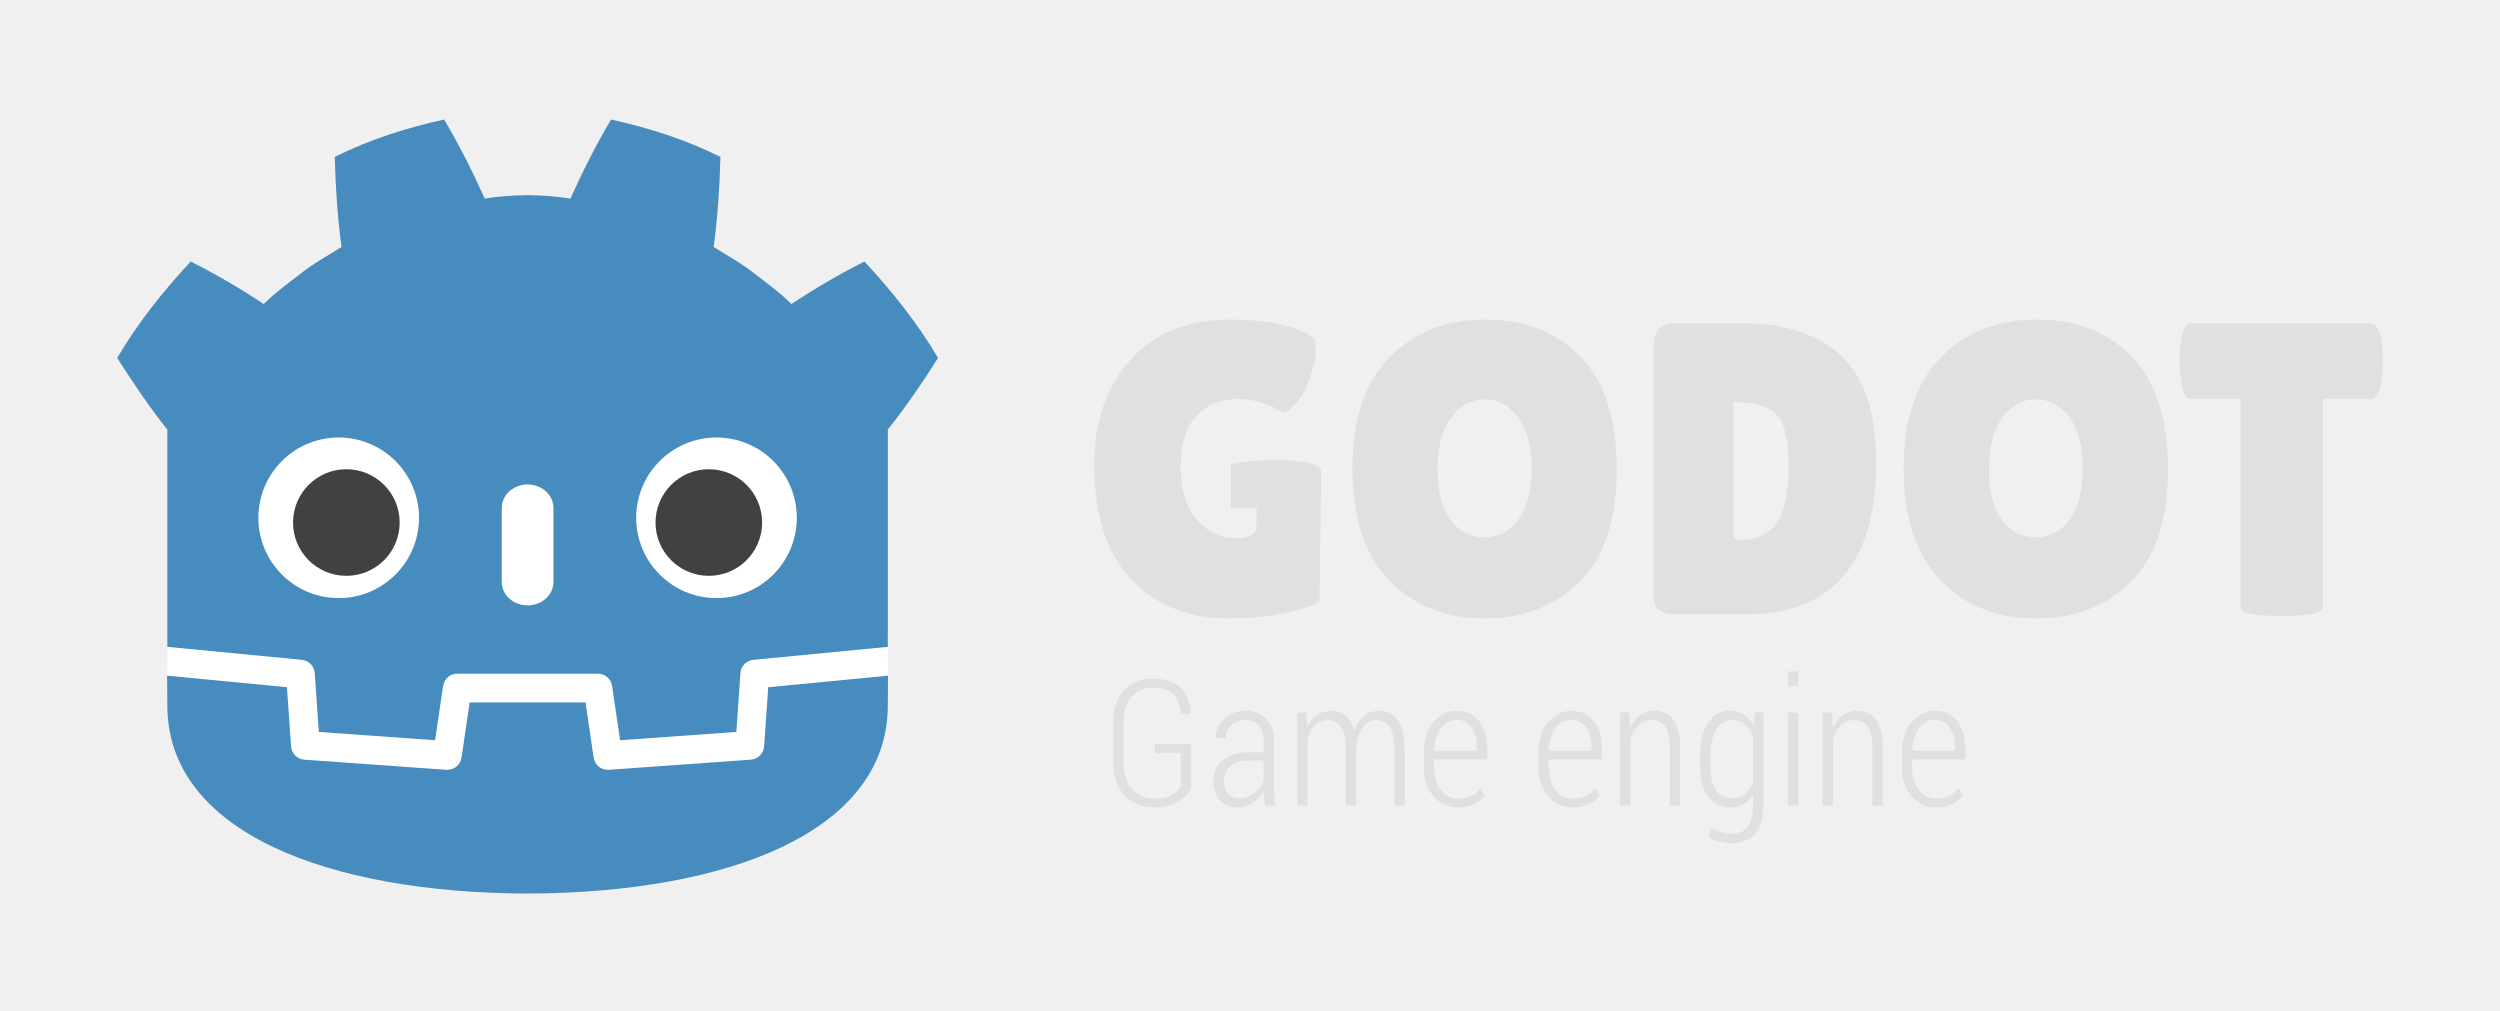
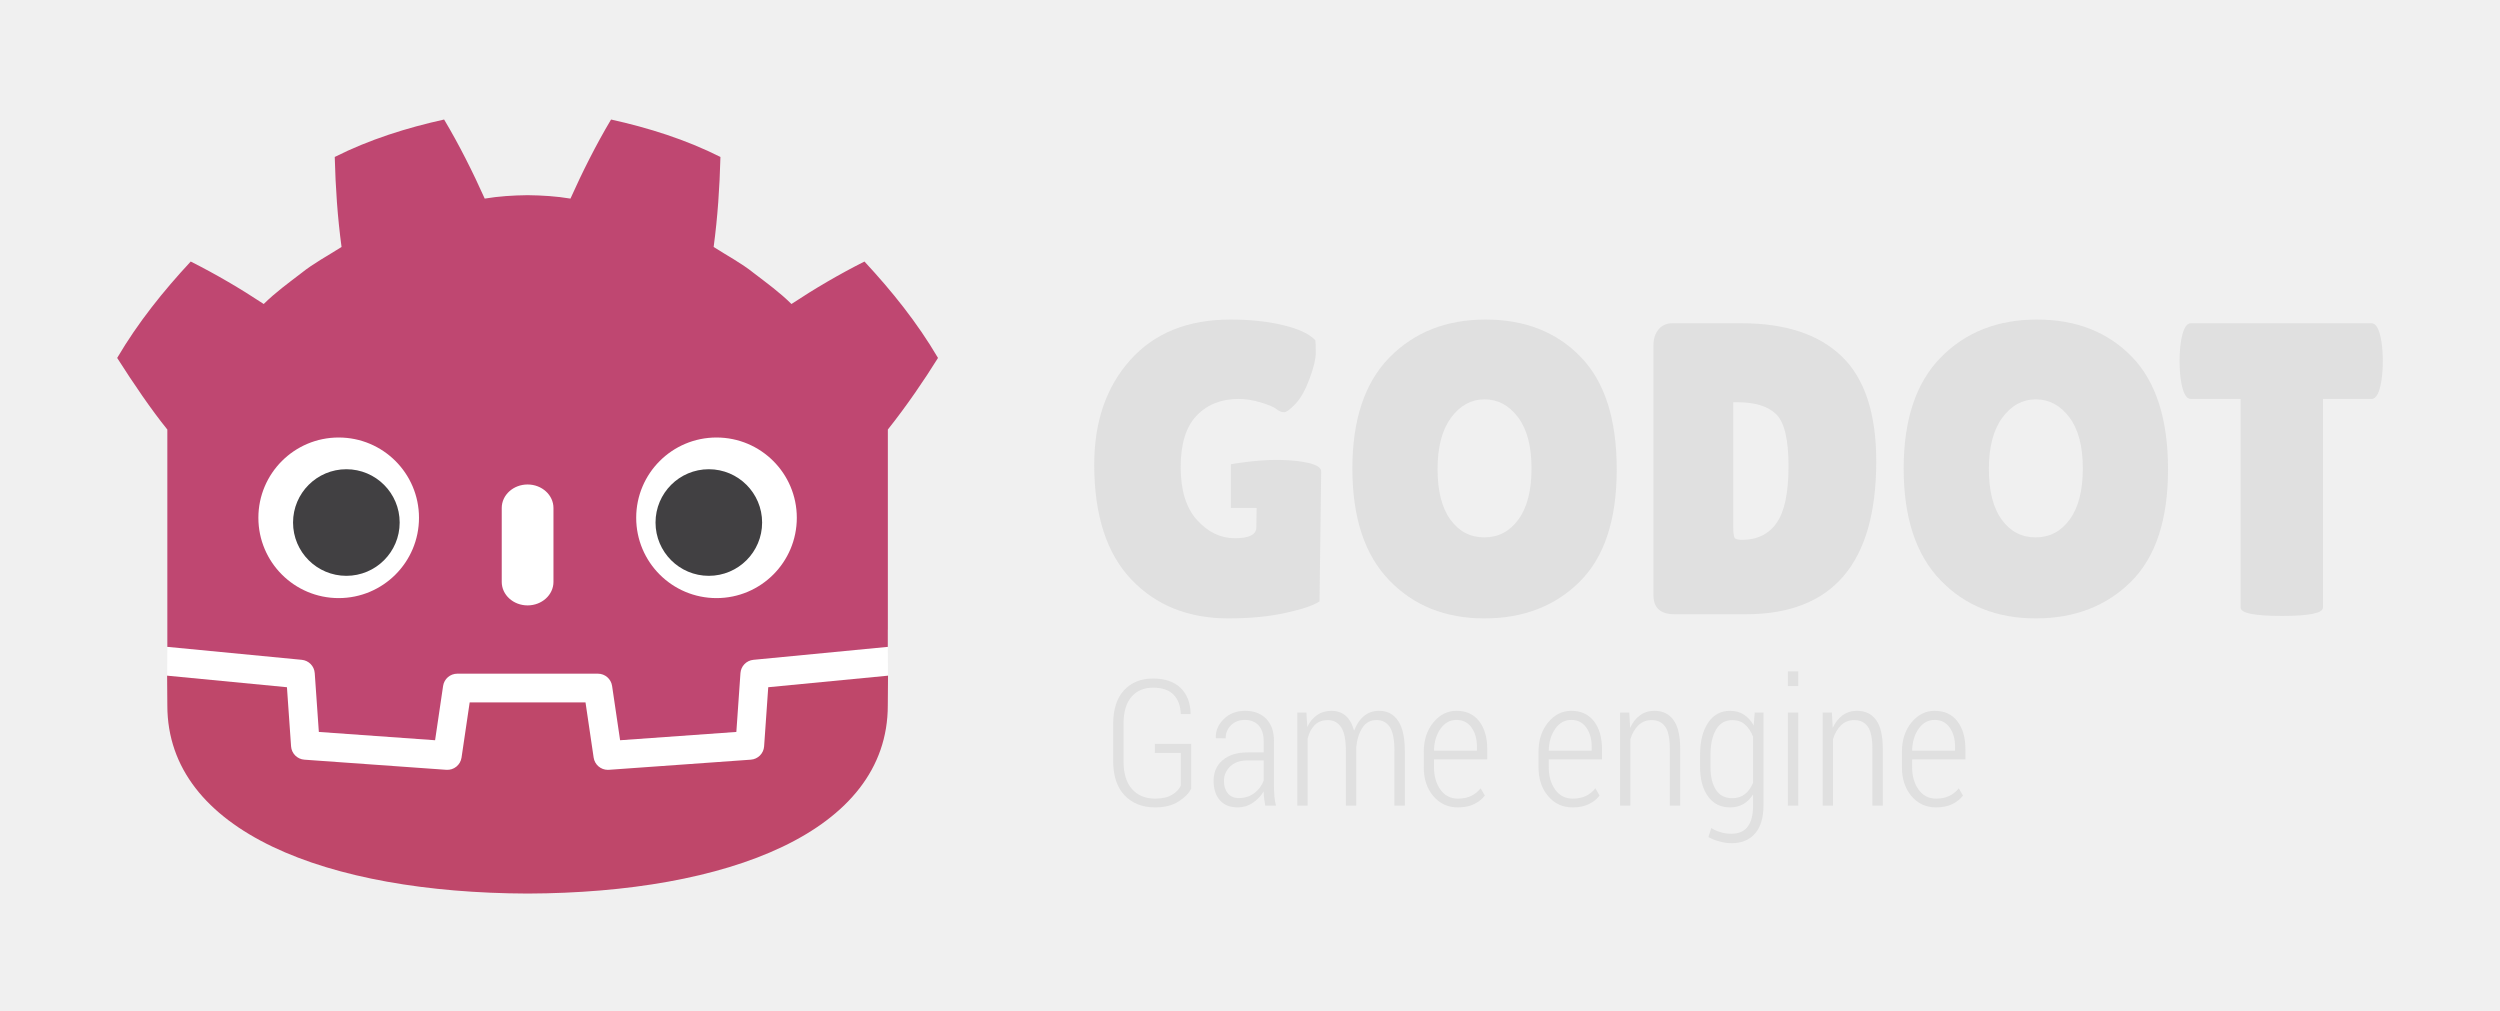
<svg xmlns="http://www.w3.org/2000/svg" id="svg2" version="1.1" xml:space="preserve" width="1024" height="414" viewBox="0 0 960 388.125">
  <defs id="defs6">
    <clipPath clipPathUnits="userSpaceOnUse" id="clipPath16">
      <path d="M 0,595.276 H 841.89 V 0 H 0 Z" id="path18" />
    </clipPath>
  </defs>
  <g id="g10" transform="matrix(1.25,0,0,-1.25,-94.25,597.4987)">
    <g id="g12">
      <g id="g14" clip-path="url(#clipPath16)">
        <g id="g20" transform="matrix(1.131053,0,0,1.131053,531.4495,355.3157)" style="stroke-width:0.884;fill:#e0e0e0;fill-opacity:1">
          <path d="m 0,0 c -3.611,0 -6.636,-1.659 -9.09,-4.967 -2.441,-3.311 -3.668,-7.958 -3.668,-13.938 0,-5.993 1.166,-10.581 3.503,-13.778 2.333,-3.207 5.398,-4.804 9.2,-4.804 3.8,0 6.887,1.617 9.258,4.862 2.371,3.233 3.559,7.861 3.559,13.886 0,6.02 -1.227,10.654 -3.673,13.89 C 6.646,-1.617 3.616,0 0,0 m -0.055,-59.493 c -10.573,0 -19.195,3.46 -25.859,10.379 -6.655,6.925 -9.984,17.03 -9.984,30.314 0,13.292 3.367,23.356 10.101,30.209 6.736,6.844 15.431,10.269 26.082,10.269 10.649,0 19.251,-3.363 25.794,-10.109 6.555,-6.733 9.827,-16.94 9.827,-30.591 0,-13.661 -3.348,-23.822 -10.05,-30.49 -6.702,-6.654 -15.333,-9.981 -25.911,-9.981" style="fill:#e0e0e0;fill-opacity:1;fill-rule:nonzero;stroke:none;stroke-width:0.884" id="path22" />
        </g>
        <g id="g24" transform="matrix(1.131053,0,0,1.131053,607.8515,354.431)" style="stroke-width:0.884;fill:#e0e0e0;fill-opacity:1">
          <path d="m 0,0 v -33.768 c 0,-1.577 0.116,-2.571 0.342,-2.988 0.224,-0.415 0.903,-0.623 2.029,-0.623 4.144,0 7.283,1.548 9.429,4.634 2.151,3.083 3.215,8.216 3.215,15.405 0,7.192 -1.113,11.878 -3.325,14.055 C 9.467,-1.102 5.946,0 1.129,0 Z m -21.675,-52.392 v 67.735 c 0,1.883 0.468,3.369 1.413,4.471 0.939,1.085 2.161,1.636 3.671,1.636 H 2.263 c 11.965,0 21.053,-3.018 27.257,-9.04 6.215,-6.02 9.322,-15.499 9.322,-28.447 0,-27.7 -11.821,-41.547 -35.456,-41.547 h -19.302 c -3.836,0 -5.759,1.727 -5.759,5.192" style="fill:#e0e0e0;fill-opacity:1;fill-rule:nonzero;stroke:none;stroke-width:0.884" id="path26" />
        </g>
        <g id="g28" transform="matrix(1.131053,0,0,1.131053,700.8107,355.3157)" style="stroke-width:0.884;fill:#e0e0e0;fill-opacity:1">
          <path d="m 0,0 c -3.612,0 -6.645,-1.659 -9.095,-4.967 -2.44,-3.311 -3.662,-7.958 -3.662,-13.938 0,-5.993 1.169,-10.581 3.499,-13.778 2.33,-3.207 5.398,-4.804 9.2,-4.804 3.801,0 6.89,1.617 9.258,4.862 2.372,3.233 3.56,7.861 3.56,13.886 0,6.02 -1.225,10.654 -3.671,13.89 C 6.642,-1.617 3.616,0 0,0 m -0.058,-59.493 c -10.577,0 -19.193,3.46 -25.851,10.379 -6.663,6.925 -9.993,17.03 -9.993,30.314 0,13.292 3.367,23.356 10.1,30.209 6.741,6.844 15.431,10.269 26.086,10.269 10.651,0 19.246,-3.363 25.797,-10.109 6.55,-6.733 9.822,-16.94 9.822,-30.591 0,-13.661 -3.349,-23.822 -10.05,-30.49 -6.699,-6.654 -15.338,-9.981 -25.911,-9.981" style="fill:#e0e0e0;fill-opacity:1;fill-rule:nonzero;stroke:none;stroke-width:0.884" id="path30" />
        </g>
        <g id="g32" transform="matrix(1.131053,0,0,1.131053,789.0113,291.3351)" style="stroke-width:0.884;fill:#e0e0e0;fill-opacity:1">
          <path d="m 0,0 c 0,-1.496 -3.721,-2.255 -11.176,-2.255 -7.448,0 -11.18,0.759 -11.18,2.255 v 56.681 h -13.545 c -1.281,0 -2.185,1.727 -2.71,5.198 -0.226,1.652 -0.334,3.343 -0.334,5.077 0,1.724 0.108,3.422 0.334,5.077 0.525,3.462 1.429,5.202 2.71,5.202 h 49.112 c 1.279,0 2.179,-1.74 2.712,-5.202 0.221,-1.655 0.335,-3.353 0.335,-5.077 0,-1.734 -0.114,-3.425 -0.335,-5.077 C 15.39,58.408 14.49,56.681 13.211,56.681 H 0 Z" style="fill:#e0e0e0;fill-opacity:1;fill-rule:nonzero;stroke:none;stroke-width:0.884" id="path34" />
        </g>
        <g id="g36" transform="matrix(1.131053,0,0,1.131053,468.2655,336.7128)" style="stroke-width:0.884;fill:#e0e0e0;fill-opacity:1">
          <path d="m 0,0 c -6.078,0.094 -13.034,-1.173 -13.034,-1.173 v -11.863 h 6.995 l -0.078,-5.288 c 0,-1.959 -1.942,-2.943 -5.815,-2.943 -3.878,0 -7.303,1.642 -10.274,4.917 -2.978,3.279 -4.459,8.072 -4.459,14.388 0,6.329 1.447,10.995 4.345,14.006 2.892,3.008 6.683,4.517 11.346,4.517 1.959,0 3.987,-0.316 6.096,-0.961 2.11,-0.639 3.519,-1.238 4.238,-1.799 0.713,-0.577 1.391,-0.85 2.032,-0.85 0.638,0 1.671,0.746 3.1,2.255 1.431,1.505 2.713,3.786 3.844,6.827 1.126,3.057 1.69,5.4 1.69,7.062 0,1.649 -0.036,2.786 -0.109,3.386 -1.581,1.73 -4.499,3.102 -8.755,4.122 -4.248,1.017 -9.011,1.522 -14.28,1.522 -11.594,0 -20.66,-3.65 -27.207,-10.95 -6.552,-7.303 -9.822,-16.783 -9.822,-28.452 0,-13.701 3.347,-24.087 10.041,-31.162 6.706,-7.074 15.51,-10.607 26.425,-10.607 5.87,0 11.08,0.505 15.632,1.522 4.557,1.013 7.586,2.053 9.093,3.105 l 0.452,35.33 C 11.496,-1.036 6.078,-0.104 0,0" style="fill:#e0e0e0;fill-opacity:1;fill-rule:nonzero;stroke:none;stroke-width:0.884" id="path38" />
        </g>
        <g id="g40" transform="matrix(1.131053,0,0,1.131053,441.3472,235.7512)" style="stroke-width:0.884;fill:#e0e0e0;fill-opacity:1">
          <path d="m 0,0 c -0.624,-1.28 -1.771,-2.454 -3.449,-3.516 -1.676,-1.069 -3.805,-1.6 -6.391,-1.6 -3.412,0 -6.156,1.075 -8.24,3.249 -2.076,2.157 -3.116,5.266 -3.116,9.323 v 10.116 c 0,3.969 0.98,7.013 2.946,9.138 1.962,2.108 4.59,3.177 7.872,3.177 3.208,0 5.695,-0.844 7.455,-2.513 1.755,-1.675 2.677,-4.015 2.757,-7.003 L -0.21,20.238 h -2.619 c -0.094,2.29 -0.759,4.057 -2.01,5.305 -1.244,1.238 -3.095,1.864 -5.539,1.864 -2.473,0 -4.432,-0.837 -5.866,-2.516 -1.43,-1.675 -2.143,-4.103 -2.143,-7.293 V 7.424 c 0,-3.308 0.771,-5.83 2.311,-7.567 1.54,-1.724 3.616,-2.588 6.236,-2.588 1.913,0 3.451,0.339 4.602,1.033 1.155,0.684 1.956,1.519 2.409,2.51 v 8.861 h -7.06 v 2.463 H 0 Z" style="fill:#e0e0e0;fill-opacity:1;fill-rule:nonzero;stroke:none;stroke-width:0.884" id="path42" />
        </g>
        <g id="g44" transform="matrix(1.131053,0,0,1.131053,456.0153,232.825)" style="stroke-width:0.884;fill:#e0e0e0;fill-opacity:1">
          <path d="m 0,0 c 1.553,0 2.936,0.44 4.144,1.336 1.21,0.9 2.058,2.037 2.561,3.422 v 5.468 H 2.213 c -1.91,0 -3.44,-0.541 -4.585,-1.623 C -3.52,7.528 -4.088,6.185 -4.088,4.588 -4.088,3.239 -3.733,2.131 -3.014,1.277 -2.296,0.42 -1.292,0 0,0 M 7.124,-2.04 C 6.984,-1.164 6.875,-0.453 6.806,0.104 6.739,0.671 6.705,1.235 6.705,1.808 5.938,0.554 4.948,-0.486 3.725,-1.301 2.504,-2.122 1.146,-2.529 -0.35,-2.529 c -2.092,0 -3.701,0.648 -4.84,1.946 -1.132,1.303 -1.704,3.059 -1.704,5.276 0,2.343 0.823,4.223 2.473,5.618 1.649,1.395 3.89,2.092 6.709,2.092 h 4.417 v 3.106 c 0,1.786 -0.456,3.193 -1.351,4.21 -0.914,1.004 -2.17,1.512 -3.791,1.512 -1.508,0 -2.752,-0.479 -3.728,-1.45 -0.973,-0.965 -1.456,-2.144 -1.456,-3.549 l -2.623,0.023 -0.046,0.137 c -0.074,1.906 0.647,3.591 2.168,5.084 1.515,1.489 3.459,2.229 5.825,2.229 2.338,0 4.22,-0.711 5.657,-2.128 1.429,-1.431 2.146,-3.471 2.146,-6.124 V 3.057 c 0,-0.903 0.042,-1.78 0.121,-2.617 0.081,-0.848 0.212,-1.665 0.417,-2.48 z" style="fill:#e0e0e0;fill-opacity:1;fill-rule:nonzero;stroke:none;stroke-width:0.884" id="path46" />
        </g>
        <g id="g48" transform="matrix(1.131053,0,0,1.131053,476.7303,259.1052)" style="stroke-width:0.884;fill:#e0e0e0;fill-opacity:1">
          <path d="m 0,0 0.24,-3.923 c 0.664,1.404 1.554,2.486 2.657,3.255 1.107,0.759 2.41,1.138 3.906,1.138 1.527,0 2.814,-0.444 3.852,-1.343 1.039,-0.896 1.805,-2.252 2.292,-4.074 0.623,1.682 1.505,3.011 2.65,3.973 1.145,0.964 2.534,1.444 4.143,1.444 2.217,0 3.937,-0.897 5.156,-2.692 1.224,-1.799 1.834,-4.559 1.834,-8.288 v -14.765 h -2.823 v 14.814 c 0,3.1 -0.429,5.283 -1.263,6.538 -0.839,1.257 -2.042,1.89 -3.598,1.89 -1.637,0 -2.915,-0.691 -3.834,-2.096 -0.914,-1.405 -1.478,-3.161 -1.683,-5.282 v -0.655 -15.209 H 10.72 v 14.798 c 0,3.027 -0.424,5.194 -1.292,6.488 -0.864,1.294 -2.066,1.936 -3.609,1.936 -1.475,0 -2.668,-0.45 -3.562,-1.342 -0.9,-0.897 -1.54,-2.125 -1.928,-3.683 V -25.275 H -2.477 V 0 Z" style="fill:#e0e0e0;fill-opacity:1;fill-rule:nonzero;stroke:none;stroke-width:0.884" id="path50" />
        </g>
        <g id="g52" transform="matrix(1.131053,0,0,1.131053,522.8228,256.8387)" style="stroke-width:0.884;fill:#e0e0e0;fill-opacity:1">
          <path d="m 0,0 c -1.758,0 -3.202,-0.802 -4.334,-2.402 -1.133,-1.606 -1.718,-3.585 -1.765,-5.944 h 11.66 v 1.082 c 0,2.086 -0.489,3.823 -1.469,5.201 C 3.106,-0.684 1.745,0 0,0 m 0.397,-23.76 c -2.725,0 -4.954,1.026 -6.685,3.073 -1.726,2.043 -2.591,4.657 -2.591,7.841 v 4.197 c 0,3.19 0.867,5.85 2.602,7.965 1.739,2.105 3.828,3.158 6.277,3.158 2.648,0 4.699,-0.939 6.164,-2.823 1.468,-1.887 2.201,-4.422 2.201,-7.603 v -2.773 H -6.099 v -2.102 c 0,-2.447 0.586,-4.484 1.752,-6.11 1.168,-1.63 2.755,-2.438 4.744,-2.438 1.382,0 2.585,0.244 3.588,0.724 1.003,0.491 1.863,1.179 2.578,2.082 l 1.149,-1.988 C 6.949,-21.525 5.96,-22.307 4.753,-22.887 3.549,-23.464 2.094,-23.76 0.397,-23.76" style="fill:#e0e0e0;fill-opacity:1;fill-rule:nonzero;stroke:none;stroke-width:0.884" id="path54" />
        </g>
        <g id="g56" transform="matrix(1.131053,0,0,1.131053,558.0805,256.8387)" style="stroke-width:0.884;fill:#e0e0e0;fill-opacity:1">
          <path d="M 0,0 C -1.763,0 -3.21,-0.802 -4.341,-2.402 -5.467,-4.008 -6.053,-5.987 -6.104,-8.346 H 5.559 v 1.082 c 0,2.086 -0.488,3.823 -1.474,5.201 C 3.104,-0.684 1.744,0 0,0 m 0.394,-23.76 c -2.726,0 -4.951,1.026 -6.679,3.073 -1.733,2.043 -2.6,4.657 -2.6,7.841 v 4.197 c 0,3.19 0.871,5.85 2.602,7.965 1.744,2.105 3.834,3.158 6.283,3.158 2.643,0 4.703,-0.939 6.164,-2.823 1.463,-1.887 2.197,-4.422 2.197,-7.603 v -2.773 H -6.104 v -2.102 c 0,-2.447 0.587,-4.484 1.76,-6.11 1.162,-1.63 2.742,-2.438 4.738,-2.438 1.387,0 2.585,0.244 3.585,0.724 1.007,0.491 1.866,1.179 2.589,2.082 l 1.141,-1.988 c -0.764,-0.968 -1.75,-1.75 -2.959,-2.33 -1.204,-0.577 -2.658,-0.873 -4.356,-0.873" style="fill:#e0e0e0;fill-opacity:1;fill-rule:nonzero;stroke:none;stroke-width:0.884" id="path58" />
        </g>
        <g id="g60" transform="matrix(1.131053,0,0,1.131053,575.9168,259.1052)" style="stroke-width:0.884;fill:#e0e0e0;fill-opacity:1">
          <path d="m 0,0 0.23,-4.178 c 0.674,1.483 1.564,2.634 2.682,3.435 1.108,0.805 2.413,1.213 3.914,1.213 2.258,0 3.988,-0.835 5.189,-2.513 1.214,-1.675 1.815,-4.279 1.815,-7.812 v -15.42 h -2.825 v 15.394 c 0,2.888 -0.423,4.905 -1.264,6.075 -0.836,1.17 -2.065,1.753 -3.665,1.753 -1.435,0 -2.638,-0.466 -3.603,-1.414 C 1.504,-4.406 0.782,-5.657 0.301,-7.234 V -25.275 H -2.504 V 0 Z" style="fill:#e0e0e0;fill-opacity:1;fill-rule:nonzero;stroke:none;stroke-width:0.884" id="path62" />
        </g>
        <g id="g64" transform="matrix(1.131053,0,0,1.131053,600.8685,242.3088)" style="stroke-width:0.884;fill:#e0e0e0;fill-opacity:1">
          <path d="m 0,0 c 0,-2.565 0.486,-4.605 1.472,-6.123 0.974,-1.532 2.457,-2.288 4.436,-2.288 1.356,0 2.498,0.361 3.435,1.101 0.934,0.74 1.672,1.77 2.218,3.077 v 12.52 c -0.525,1.346 -1.246,2.434 -2.157,3.272 -0.91,0.824 -2.062,1.238 -3.448,1.238 -1.975,0 -3.468,-0.86 -4.46,-2.587 C 0.497,8.48 0,6.224 0,3.454 Z m -2.833,3.454 c 0,3.582 0.723,6.459 2.177,8.627 1.442,2.157 3.448,3.239 6.004,3.239 1.419,0 2.664,-0.346 3.728,-1.04 1.066,-0.681 1.947,-1.678 2.654,-2.946 l 0.274,3.516 h 2.381 v -25.298 c 0,-3.239 -0.751,-5.749 -2.26,-7.525 -1.511,-1.769 -3.657,-2.665 -6.428,-2.665 -0.996,0 -2.067,0.156 -3.212,0.459 -1.147,0.303 -2.162,0.701 -3.052,1.2 l 0.776,2.463 c 0.759,-0.492 1.608,-0.873 2.548,-1.141 0.932,-0.277 1.895,-0.41 2.894,-0.41 2.009,0 3.498,0.645 4.46,1.932 0.966,1.304 1.45,3.19 1.45,5.687 v 3.057 c -0.717,-1.138 -1.597,-2.011 -2.64,-2.614 -1.039,-0.606 -2.253,-0.909 -3.622,-0.909 -2.539,0 -4.53,0.994 -5.968,2.982 C -2.11,-5.948 -2.833,-3.301 -2.833,0 Z" style="fill:#e0e0e0;fill-opacity:1;fill-rule:nonzero;stroke:none;stroke-width:0.884" id="path66" />
        </g>
        <path d="m 627.823,230.518 h -3.201 v 28.587 h 3.201 z m 0,36.726 h -3.201 v 4.504 h 3.201 z" style="fill:#e0e0e0;fill-opacity:1;fill-rule:nonzero;stroke:none;stroke-width:1" id="path68" />
        <g id="g70" transform="matrix(1.131053,0,0,1.131053,638.1538,259.1052)" style="stroke-width:0.884;fill:#e0e0e0;fill-opacity:1">
          <path d="m 0,0 0.23,-4.178 c 0.676,1.483 1.562,2.634 2.678,3.435 1.115,0.805 2.422,1.213 3.916,1.213 2.258,0 3.995,-0.835 5.199,-2.513 1.211,-1.675 1.807,-4.279 1.807,-7.812 v -15.42 h -2.825 v 15.394 c 0,2.888 -0.422,4.905 -1.261,6.075 -0.843,1.17 -2.063,1.753 -3.668,1.753 -1.434,0 -2.635,-0.466 -3.599,-1.414 C 1.51,-4.406 0.785,-5.657 0.306,-7.234 V -25.275 H -2.503 V 0 Z" style="fill:#e0e0e0;fill-opacity:1;fill-rule:nonzero;stroke:none;stroke-width:0.884" id="path72" />
        </g>
        <g id="g74" transform="matrix(1.131053,0,0,1.131053,669.7088,256.8387)" style="stroke-width:0.884;fill:#e0e0e0;fill-opacity:1">
          <path d="M 0,0 C -1.763,0 -3.208,-0.802 -4.334,-2.402 -5.463,-4.008 -6.052,-5.987 -6.102,-8.346 H 5.56 v 1.082 c 0,2.086 -0.486,3.823 -1.47,5.201 C 3.109,-0.684 1.747,0 0,0 m 0.401,-23.76 c -2.733,0 -4.958,1.026 -6.681,3.073 -1.73,2.043 -2.595,4.657 -2.595,7.841 v 4.197 c 0,3.19 0.865,5.85 2.6,7.965 1.739,2.105 3.831,3.158 6.275,3.158 2.646,0 4.706,-0.939 6.172,-2.823 1.462,-1.887 2.195,-4.422 2.195,-7.603 v -2.773 H -6.102 v -2.102 c 0,-2.447 0.59,-4.484 1.757,-6.11 1.166,-1.63 2.748,-2.438 4.746,-2.438 1.382,0 2.579,0.244 3.578,0.724 1.012,0.491 1.869,1.179 2.591,2.082 l 1.147,-1.988 c -0.769,-0.968 -1.755,-1.75 -2.962,-2.33 -1.203,-0.577 -2.658,-0.873 -4.354,-0.873" style="fill:#e0e0e0;fill-opacity:1;fill-rule:nonzero;stroke:none;stroke-width:0.884" id="path76" />
        </g>
        <g id="g78" transform="matrix(1.131053,0,0,1.131053,348.1311,279.2668)" style="stroke-width:0.884">
          <path d="m 0,0 c 0,0 -0.325,1.994 -0.515,1.976 l -36.182,-3.491 c -2.879,-0.278 -5.115,-2.574 -5.317,-5.459 l -0.994,-14.247 -27.992,-1.997 -1.904,12.912 c -0.424,2.872 -2.932,5.037 -5.835,5.037 h -38.188 c -2.902,0 -5.41,-2.165 -5.834,-5.037 l -1.905,-12.912 -27.992,1.997 -0.994,14.247 c -0.202,2.886 -2.438,5.182 -5.317,5.46 l -36.2,3.49 c -0.187,0.018 -0.324,-1.978 -0.511,-1.978 l -0.049,-7.83 30.658,-4.944 1.004,-14.374 c 0.203,-2.91 2.551,-5.263 5.463,-5.472 l 38.551,-2.75 c 0.146,-0.01 0.29,-0.016 0.434,-0.016 2.897,0 5.401,2.166 5.825,5.038 l 1.959,13.286 h 28.005 l 1.959,-13.286 c 0.423,-2.871 2.93,-5.037 5.831,-5.037 0.142,0 0.284,0.005 0.423,0.015 l 38.556,2.75 c 2.911,0.209 5.26,2.562 5.463,5.472 l 1.003,14.374 30.645,4.966 z" style="fill:#ffffff;fill-opacity:1;fill-rule:nonzero;stroke:none;stroke-width:0.884" id="path80" />
        </g>
-         <g id="g82" transform="matrix(1.131053,0,0,1.131053,126.8061,346.0453)" style="stroke-width:0.884">
-           <path d="m 0,0 v -47.514 -6.035 -5.492 c 0.108,-0.001 0.216,-0.005 0.323,-0.015 l 36.196,-3.49 c 1.896,-0.183 3.382,-1.709 3.514,-3.609 l 1.116,-15.978 31.574,-2.253 2.175,14.747 c 0.282,1.912 1.922,3.329 3.856,3.329 h 38.188 c 1.933,0 3.573,-1.417 3.855,-3.329 l 2.175,-14.747 31.575,2.253 1.115,15.978 c 0.133,1.9 1.618,3.425 3.514,3.609 l 36.182,3.49 c 0.107,0.01 0.214,0.014 0.322,0.015 v 4.711 l 0.015,0.005 V 0 c 5.097,6.416 9.923,13.494 13.621,19.449 -5.651,9.62 -12.575,18.217 -19.976,26.182 -6.864,-3.455 -13.531,-7.369 -19.828,-11.534 -3.151,3.132 -6.7,5.694 -10.186,8.372 -3.425,2.751 -7.285,4.768 -10.946,7.118 1.09,8.117 1.629,16.108 1.846,24.448 -9.446,4.754 -19.519,7.906 -29.708,10.17 -4.068,-6.837 -7.788,-14.241 -11.028,-21.479 -3.842,0.642 -7.702,0.88 -11.567,0.926 v 0.006 c -0.027,0 -0.052,-0.006 -0.075,-0.006 -0.024,0 -0.049,0.006 -0.073,0.006 V 63.652 C 93.903,63.606 90.046,63.368 86.203,62.726 82.965,69.964 79.247,77.368 75.173,84.205 64.989,81.941 54.915,78.789 45.47,74.035 45.686,65.695 46.225,57.704 47.318,49.587 43.65,47.237 39.795,45.22 36.369,42.469 32.888,39.791 29.333,37.229 26.181,34.097 19.884,38.262 13.219,42.176 6.353,45.631 -1.048,37.666 -7.968,29.069 -13.621,19.449 -9.178,12.475 -4.413,5.466 0,0 Z" style="fill:#478cbf;fill-opacity:1;fill-rule:nonzero;stroke:none;stroke-width:0.884" id="path84" />
-         </g>
-         <g id="g86" transform="matrix(1.131053,0,0,1.131053,311.4033,266.8844)" style="stroke-width:0.884">
-           <path d="m 0,0 -1.121,-16.063 c -0.135,-1.936 -1.675,-3.477 -3.611,-3.616 l -38.555,-2.751 c -0.094,-0.007 -0.188,-0.01 -0.281,-0.01 -1.916,0 -3.569,1.406 -3.852,3.33 l -2.211,14.994 H -81.09 l -2.211,-14.994 c -0.297,-2.018 -2.101,-3.469 -4.133,-3.32 l -38.555,2.751 c -1.936,0.139 -3.476,1.68 -3.611,3.616 L -130.721,0 -163.268,3.138 c 0.015,-3.498 0.06,-7.33 0.06,-8.093 0,-34.374 43.605,-50.896 97.781,-51.086 h 0.066 0.067 c 54.176,0.19 97.766,16.712 97.766,51.086 0,0.777 0.047,4.593 0.063,8.093 z" style="fill:#478cbf;fill-opacity:1;fill-rule:nonzero;stroke:none;stroke-width:0.884" id="path88" />
-         </g>
+         <path d="m 126.806,346.045 v -53.741 -6.826 -6.212 c 0.122,-10e-4 0.244,-0.006 0.365,-0.017 l 40.94,-3.947 c 2.144,-0.207 3.825,-1.933 3.975,-4.082 l 1.262,-18.072 35.712,-2.548 2.46,16.68 c 0.319,2.163 2.174,3.765 4.361,3.765 h 43.193 c 2.186,0 4.041,-1.603 4.36,-3.765 l 2.46,-16.68 35.713,2.548 1.261,18.072 c 0.15,2.149 1.83,3.874 3.975,4.082 l 40.924,3.947 c 0.121,0.011 0.242,0.016 0.364,0.017 v 5.328 l 0.017,0.006 v 61.444 c 5.765,7.257 11.224,15.263 15.406,21.998 -6.392,10.881 -14.223,20.604 -22.594,29.613 -7.764,-3.908 -15.304,-8.335 -22.427,-13.046 -3.564,3.542 -7.578,6.44 -11.521,9.469 -3.874,3.112 -8.24,5.393 -12.381,8.051 1.233,9.181 1.842,18.219 2.088,27.652 -10.684,5.377 -22.077,8.942 -33.601,11.503 -4.601,-7.733 -8.809,-16.107 -12.473,-24.294 -4.346,0.726 -8.711,0.995 -13.083,1.047 v 0.007 c -0.03,0 -0.059,-0.007 -0.085,-0.007 -0.027,0 -0.055,0.007 -0.083,0.007 v -0.007 c -4.379,-0.052 -8.742,-0.321 -13.089,-1.047 -3.662,8.187 -7.868,16.561 -12.476,24.294 -11.519,-2.561 -22.913,-6.126 -33.596,-11.503 0.244,-9.433 0.854,-18.471 2.09,-27.652 -4.149,-2.658 -8.509,-4.939 -12.384,-8.051 -3.937,-3.029 -7.958,-5.927 -11.523,-9.469 -7.122,4.711 -14.661,9.138 -22.427,13.046 -8.371,-9.009 -16.198,-18.733 -22.592,-29.613 5.025,-7.888 10.415,-15.815 15.406,-21.998 z" style="fill:#bf4771;fill-opacity:1;fill-rule:nonzero;stroke:none;stroke-width:1" id="path84" />
+         <path d="m 311.403,266.884 -1.268,-18.168 c -0.153,-2.19 -1.895,-3.933 -4.084,-4.09 l -43.608,-3.112 c -0.106,-0.008 -0.213,-0.011 -0.318,-0.011 -2.167,0 -4.037,1.59 -4.357,3.766 l -2.501,16.959 h -35.582 l -2.501,-16.959 c -0.336,-2.282 -2.376,-3.924 -4.675,-3.755 l -43.608,3.112 c -2.19,0.157 -3.932,1.9 -4.084,4.09 l -1.268,18.168 -36.812,3.549 c 0.017,-3.956 0.068,-8.291 0.068,-9.154 0,-38.879 49.32,-57.566 110.596,-57.781 h 0.075 0.076 c 61.276,0.215 110.579,18.902 110.579,57.781 0,0.879 0.053,5.195 0.071,9.154 z" style="fill:#bf476a;fill-opacity:1;fill-rule:nonzero;stroke:none;stroke-width:1" id="path88" />
        <g id="g90" transform="matrix(1.131053,0,0,1.131053,204.1139,318.9377)" style="stroke-width:0.884">
          <path d="m 0,0 c 0,-12.052 -9.765,-21.815 -21.813,-21.815 -12.042,0 -21.81,9.763 -21.81,21.815 0,12.044 9.768,21.802 21.81,21.802 C -9.765,21.802 0,12.044 0,0" style="fill:#ffffff;fill-opacity:1;fill-rule:nonzero;stroke:none;stroke-width:0.884" id="path92" />
        </g>
        <g id="g94" transform="matrix(1.131053,0,0,1.131053,198.1775,317.4744)" style="stroke-width:0.884">
          <path d="m 0,0 c 0,-7.994 -6.479,-14.473 -14.479,-14.473 -7.996,0 -14.479,6.479 -14.479,14.473 0,7.994 6.483,14.479 14.479,14.479 C -6.479,14.479 0,7.994 0,0" style="fill:#414042;fill-opacity:1;fill-rule:nonzero;stroke:none;stroke-width:0.884" id="path96" />
        </g>
        <g id="g98" transform="matrix(1.131053,0,0,1.131053,237.475,292.0191)" style="stroke-width:0.884">
          <path d="m 0,0 c -3.878,0 -7.021,2.858 -7.021,6.381 v 20.081 c 0,3.52 3.143,6.381 7.021,6.381 3.878,0 7.028,-2.861 7.028,-6.381 V 6.381 C 7.028,2.858 3.878,0 0,0" style="fill:#ffffff;fill-opacity:1;fill-rule:nonzero;stroke:none;stroke-width:0.884" id="path100" />
        </g>
        <g id="g102" transform="matrix(1.131053,0,0,1.131053,270.8402,318.9377)" style="stroke-width:0.884">
          <path d="m 0,0 c 0,-12.052 9.765,-21.815 21.815,-21.815 12.041,0 21.808,9.763 21.808,21.815 0,12.044 -9.767,21.802 -21.808,21.802 C 9.765,21.802 0,12.044 0,0" style="fill:#ffffff;fill-opacity:1;fill-rule:nonzero;stroke:none;stroke-width:0.884" id="path104" />
        </g>
        <g id="g106" transform="matrix(1.131053,0,0,1.131053,276.7781,317.4744)" style="stroke-width:0.884">
          <path d="m 0,0 c 0,-7.994 6.477,-14.473 14.471,-14.473 8.002,0 14.479,6.479 14.479,14.473 0,7.994 -6.477,14.479 -14.479,14.479 C 6.477,14.479 0,7.994 0,0" style="fill:#414042;fill-opacity:1;fill-rule:nonzero;stroke:none;stroke-width:0.884" id="path108" />
        </g>
      </g>
    </g>
  </g>
</svg>
